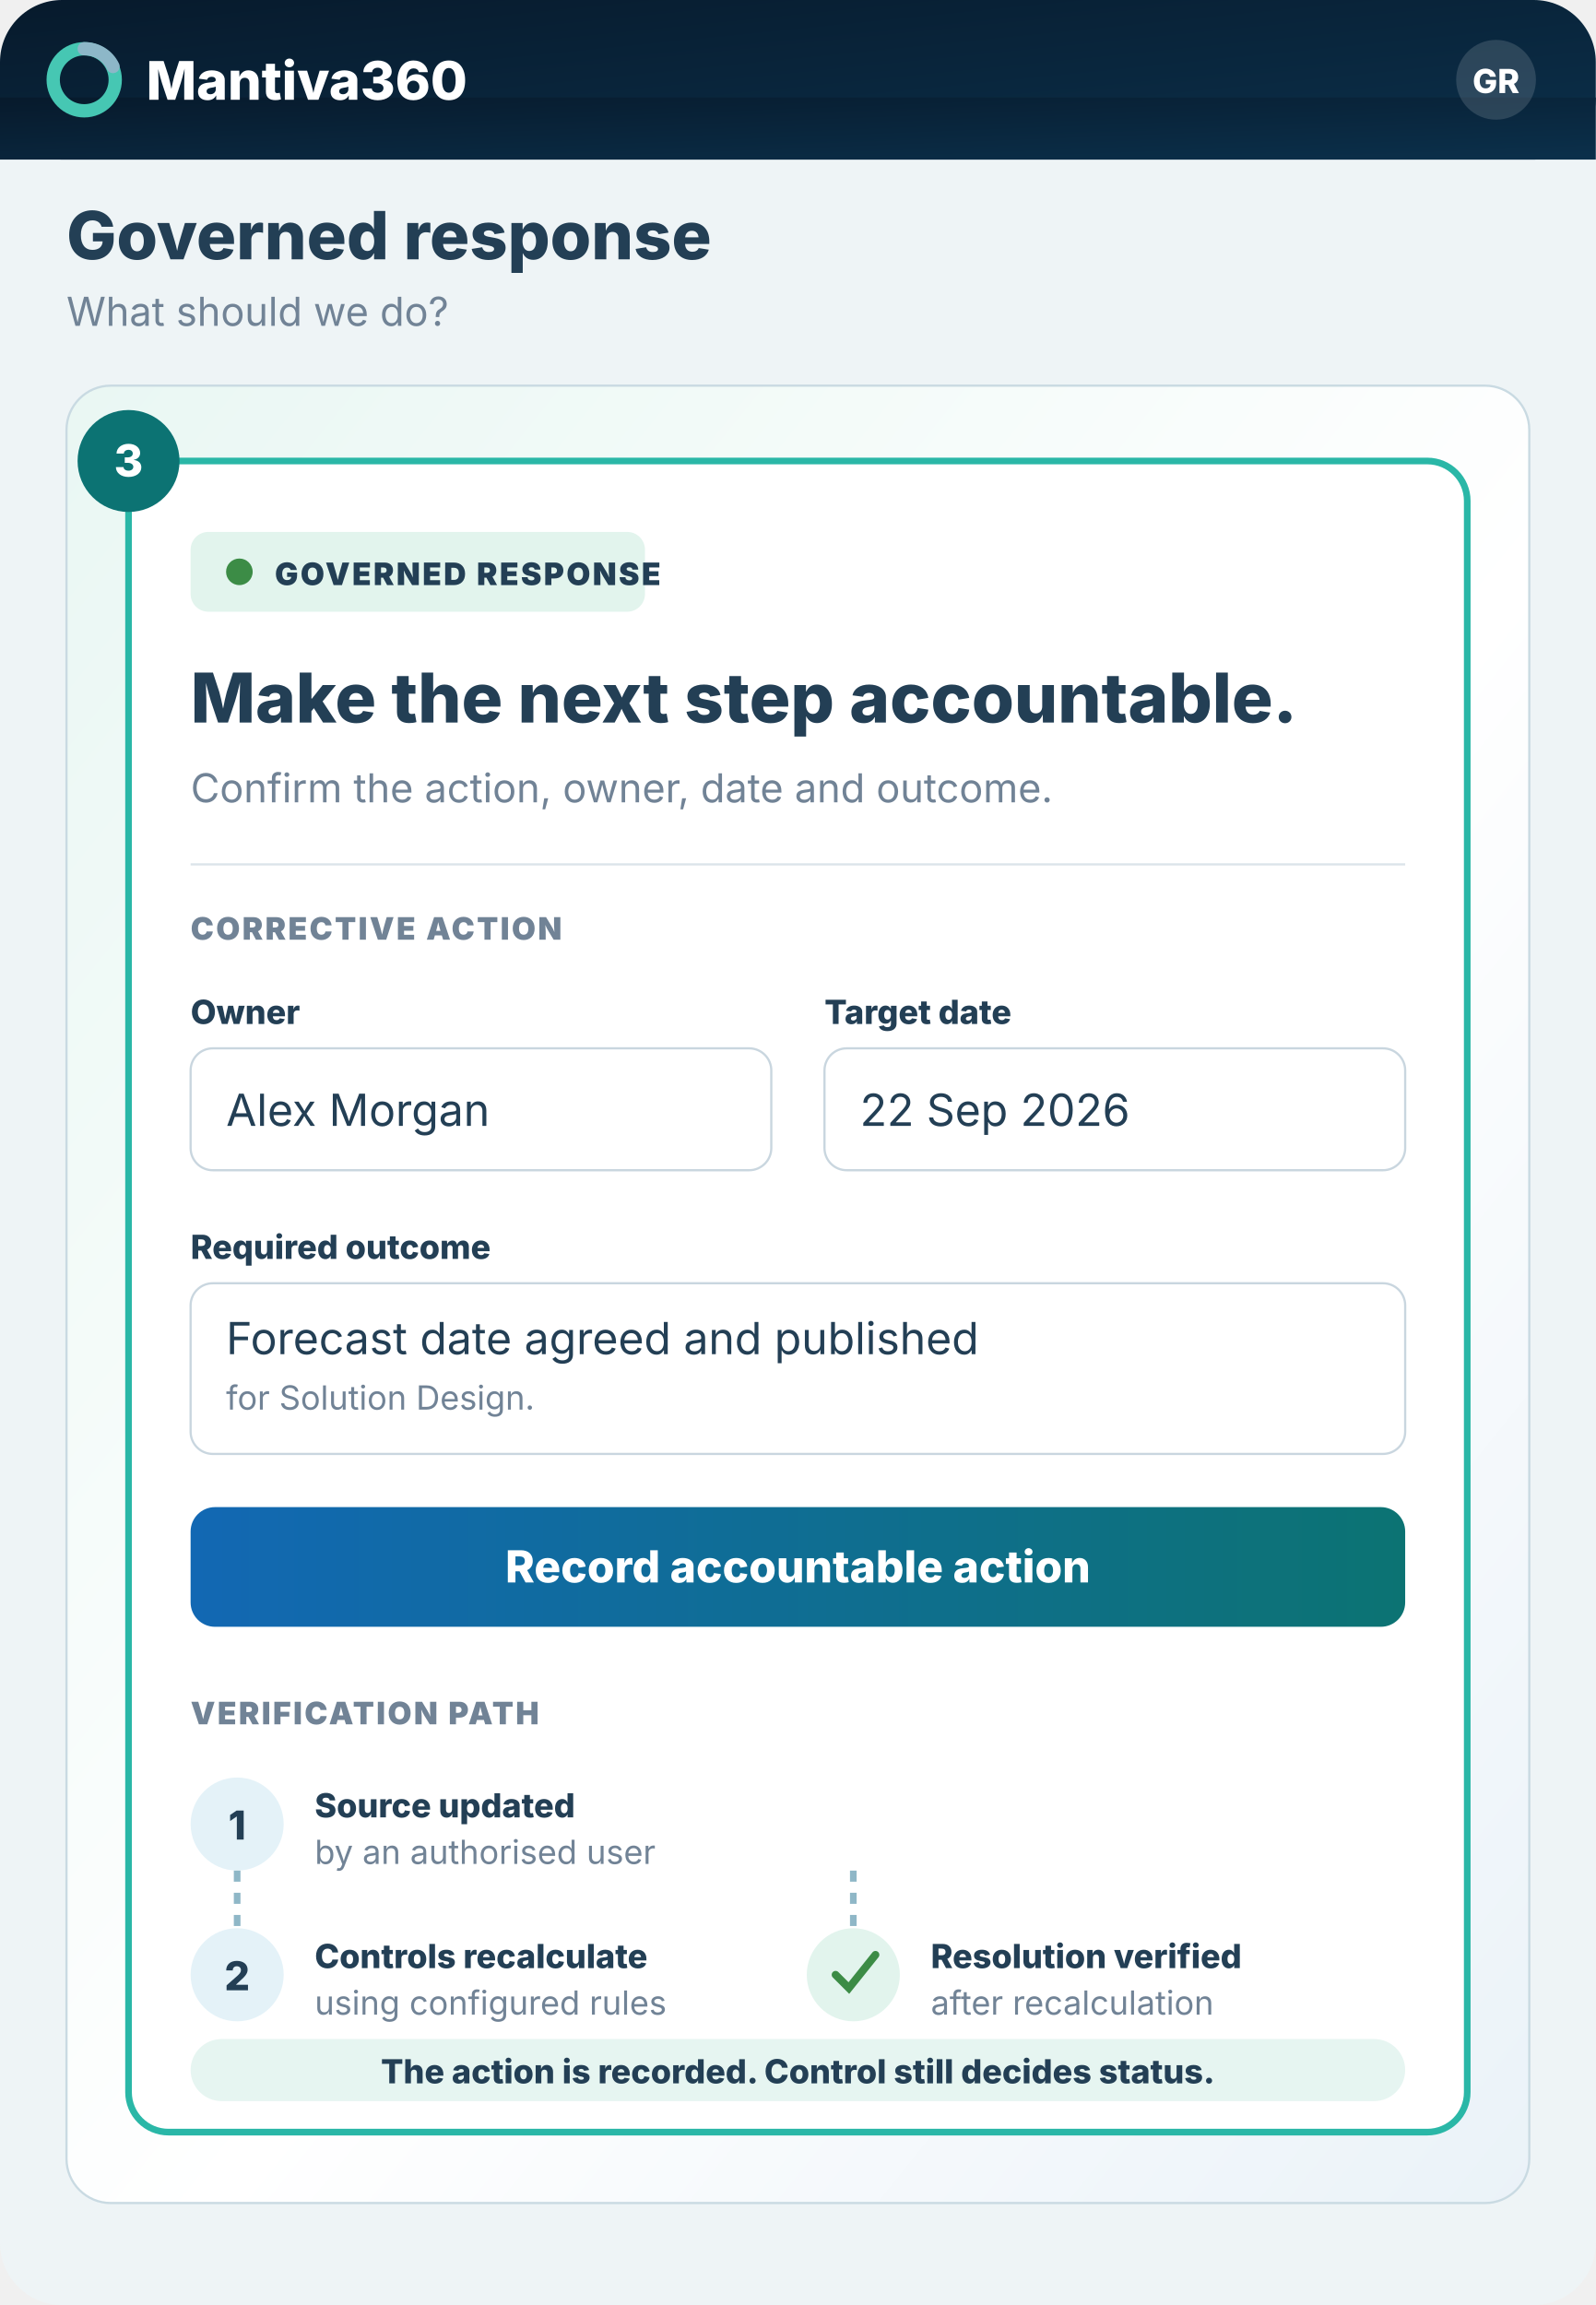
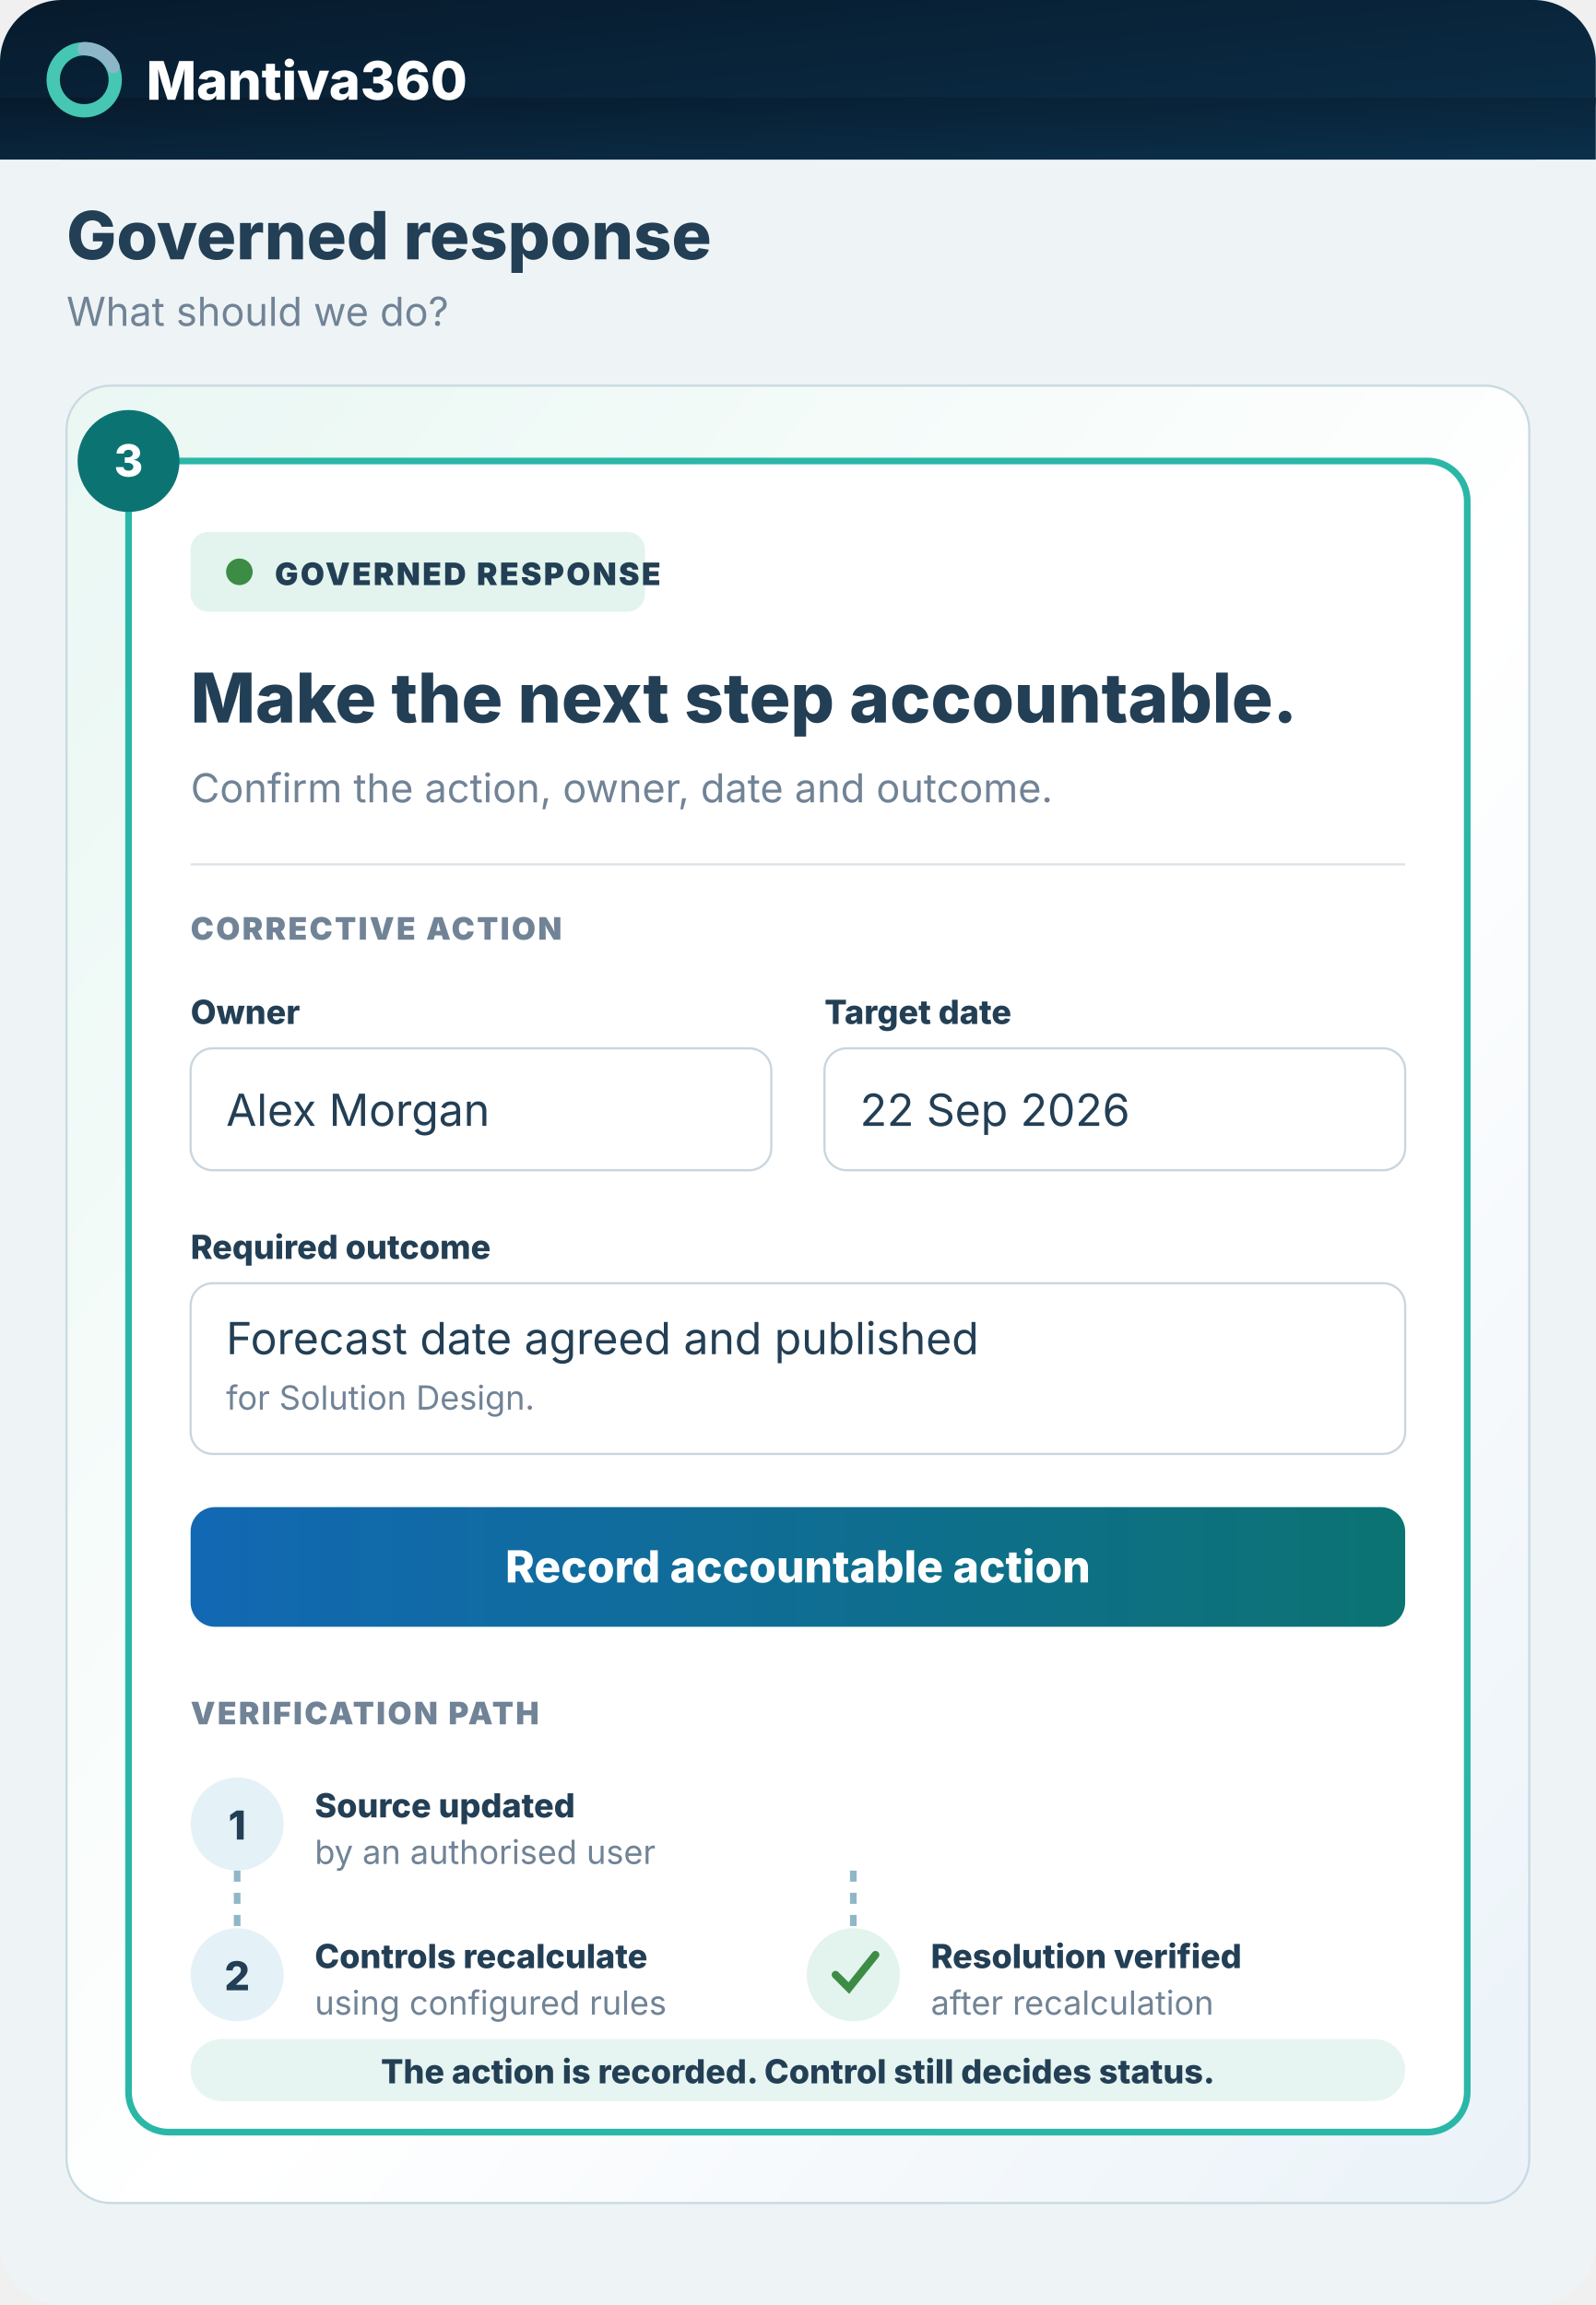
<svg xmlns="http://www.w3.org/2000/svg" width="720" height="1040" viewBox="0 0 720 1040" role="img" aria-labelledby="title desc">
  <defs>
    <linearGradient id="nav" x1="0" y1="0" x2="1" y2="1">
      <stop stop-color="#071a2c" />
      <stop offset="1" stop-color="#0b304b" />
    </linearGradient>
    <linearGradient id="glow" x1="0" y1="0" x2="1" y2="1">
      <stop stop-color="#e9f7f3" />
      <stop offset=".55" stop-color="#fff" />
      <stop offset="1" stop-color="#eaf2f8" />
    </linearGradient>
    <linearGradient id="button" x1="0" y1="0" x2="1" y2="0">
      <stop stop-color="#1268b3" />
      <stop offset="1" stop-color="#0c7373" />
    </linearGradient>
    <style>text{font-family:Inter,Arial,sans-serif;fill:#233f55}.small{font-size:18px}.tiny{font-size:15px}.body{font-size:20px}.muted{fill:#718396}.strong{font-weight:800}.white{fill:#fff}.caps{font-size:14px;font-weight:900;letter-spacing:1px}</style>
  </defs>
  <rect width="720" height="1040" rx="28" fill="#eef4f6" />
  <rect width="720" height="72" rx="28" fill="url(#nav)" />
  <rect y="44" width="720" height="28" fill="url(#nav)" />
  <circle cx="38" cy="36" r="14" fill="none" stroke="#46c7b3" stroke-width="6" />
  <path d="M38 22a14 14 0 0 1 13 8" fill="none" stroke="#8db7c8" stroke-width="6" stroke-linecap="round" />
  <text x="66" y="45" class="white strong" font-size="24">Mantiva360</text>
-   <circle cx="675" cy="36" r="18" fill="#fff" opacity=".14" />
-   <text x="675" y="42" class="white tiny strong" text-anchor="middle">GR</text>
  <text x="30" y="117" class="strong" font-size="30">Governed response</text>
  <text x="30" y="147" class="small muted">What should we do?</text>
  <rect x="30" y="174" width="660" height="820" rx="20" fill="url(#glow)" stroke="#c9dae2" />
  <g transform="translate(58 208)">
    <rect width="604" height="754" rx="18" fill="#fff" stroke="#2ab7a7" stroke-width="3" />
    <circle cx="0" cy="0" r="23" fill="#0c7373" />
    <text x="0" y="7" class="white strong" font-size="20" text-anchor="middle">3</text>
    <rect x="28" y="32" width="205" height="36" rx="8" fill="#e2f4ed" />
    <circle cx="50" cy="50" r="6" fill="#3c8c46" />
    <text x="66" y="56" class="caps" fill="#377f40">GOVERNED RESPONSE</text>
    <text x="28" y="118" class="strong" font-size="31">Make the next step accountable.</text>
    <text x="28" y="154" class="small muted">Confirm the action, owner, date and outcome.</text>
    <line x1="28" y1="182" x2="576" y2="182" stroke="#dbe4ea" />
    <text x="28" y="216" class="caps muted">CORRECTIVE ACTION</text>
    <g transform="translate(28 238)">
      <text class="tiny strong" y="16">Owner</text>
      <rect y="27" width="262" height="55" rx="10" fill="#fff" stroke="#c9d6df" />
      <text x="16" y="62" class="body">Alex Morgan</text>
    </g>
    <g transform="translate(314 238)">
      <text class="tiny strong" y="16">Target date</text>
      <rect y="27" width="262" height="55" rx="10" fill="#fff" stroke="#c9d6df" />
      <text x="16" y="62" class="body">22 Sep 2026</text>
    </g>
    <g transform="translate(28 344)">
      <text class="tiny strong" y="16">Required outcome</text>
      <rect y="27" width="548" height="77" rx="10" fill="#fff" stroke="#c9d6df" />
      <text x="16" y="59" class="body">Forecast date agreed and published</text>
      <text x="16" y="84" class="tiny muted">for Solution Design.</text>
    </g>
    <rect x="28" y="472" width="548" height="54" rx="11" fill="url(#button)" />
    <text x="302" y="506" class="white body strong" text-anchor="middle">Record accountable action</text>
    <text x="28" y="570" class="caps muted">VERIFICATION PATH</text>
    <g transform="translate(28 594)">
      <circle cx="21" cy="21" r="21" fill="#e4f2f8" />
      <text x="21" y="28" class="strong" fill="#1268b3" font-size="18" text-anchor="middle">1</text>
      <text x="56" y="18" class="strong tiny">Source updated</text>
      <text x="56" y="39" class="tiny muted">by an authorised user</text>
    </g>
    <path d="M49 636v26" stroke="#8fb7c7" stroke-width="3" stroke-dasharray="5 5" />
    <g transform="translate(28 662)">
      <circle cx="21" cy="21" r="21" fill="#e4f2f8" />
      <text x="21" y="28" class="strong" fill="#1268b3" font-size="18" text-anchor="middle">2</text>
      <text x="56" y="18" class="strong tiny">Controls recalculate</text>
      <text x="56" y="39" class="tiny muted">using configured rules</text>
    </g>
    <path d="M327 636v26" stroke="#8fb7c7" stroke-width="3" stroke-dasharray="5 5" />
    <g transform="translate(306 662)">
      <circle cx="21" cy="21" r="21" fill="#e2f4ed" />
      <path d="m13 21 6 6 12-15" fill="none" stroke="#3c8c46" stroke-width="3.5" stroke-linecap="round" />
      <text x="56" y="18" class="strong tiny">Resolution verified</text>
      <text x="56" y="39" class="tiny muted">after recalculation</text>
    </g>
    <g transform="translate(28 712)">
      <rect width="548" height="28" rx="14" fill="#e6f5f1" />
      <text x="274" y="20" class="tiny strong" fill="#0b675f" text-anchor="middle">The action is recorded. Control still decides status.</text>
    </g>
  </g>
</svg>
